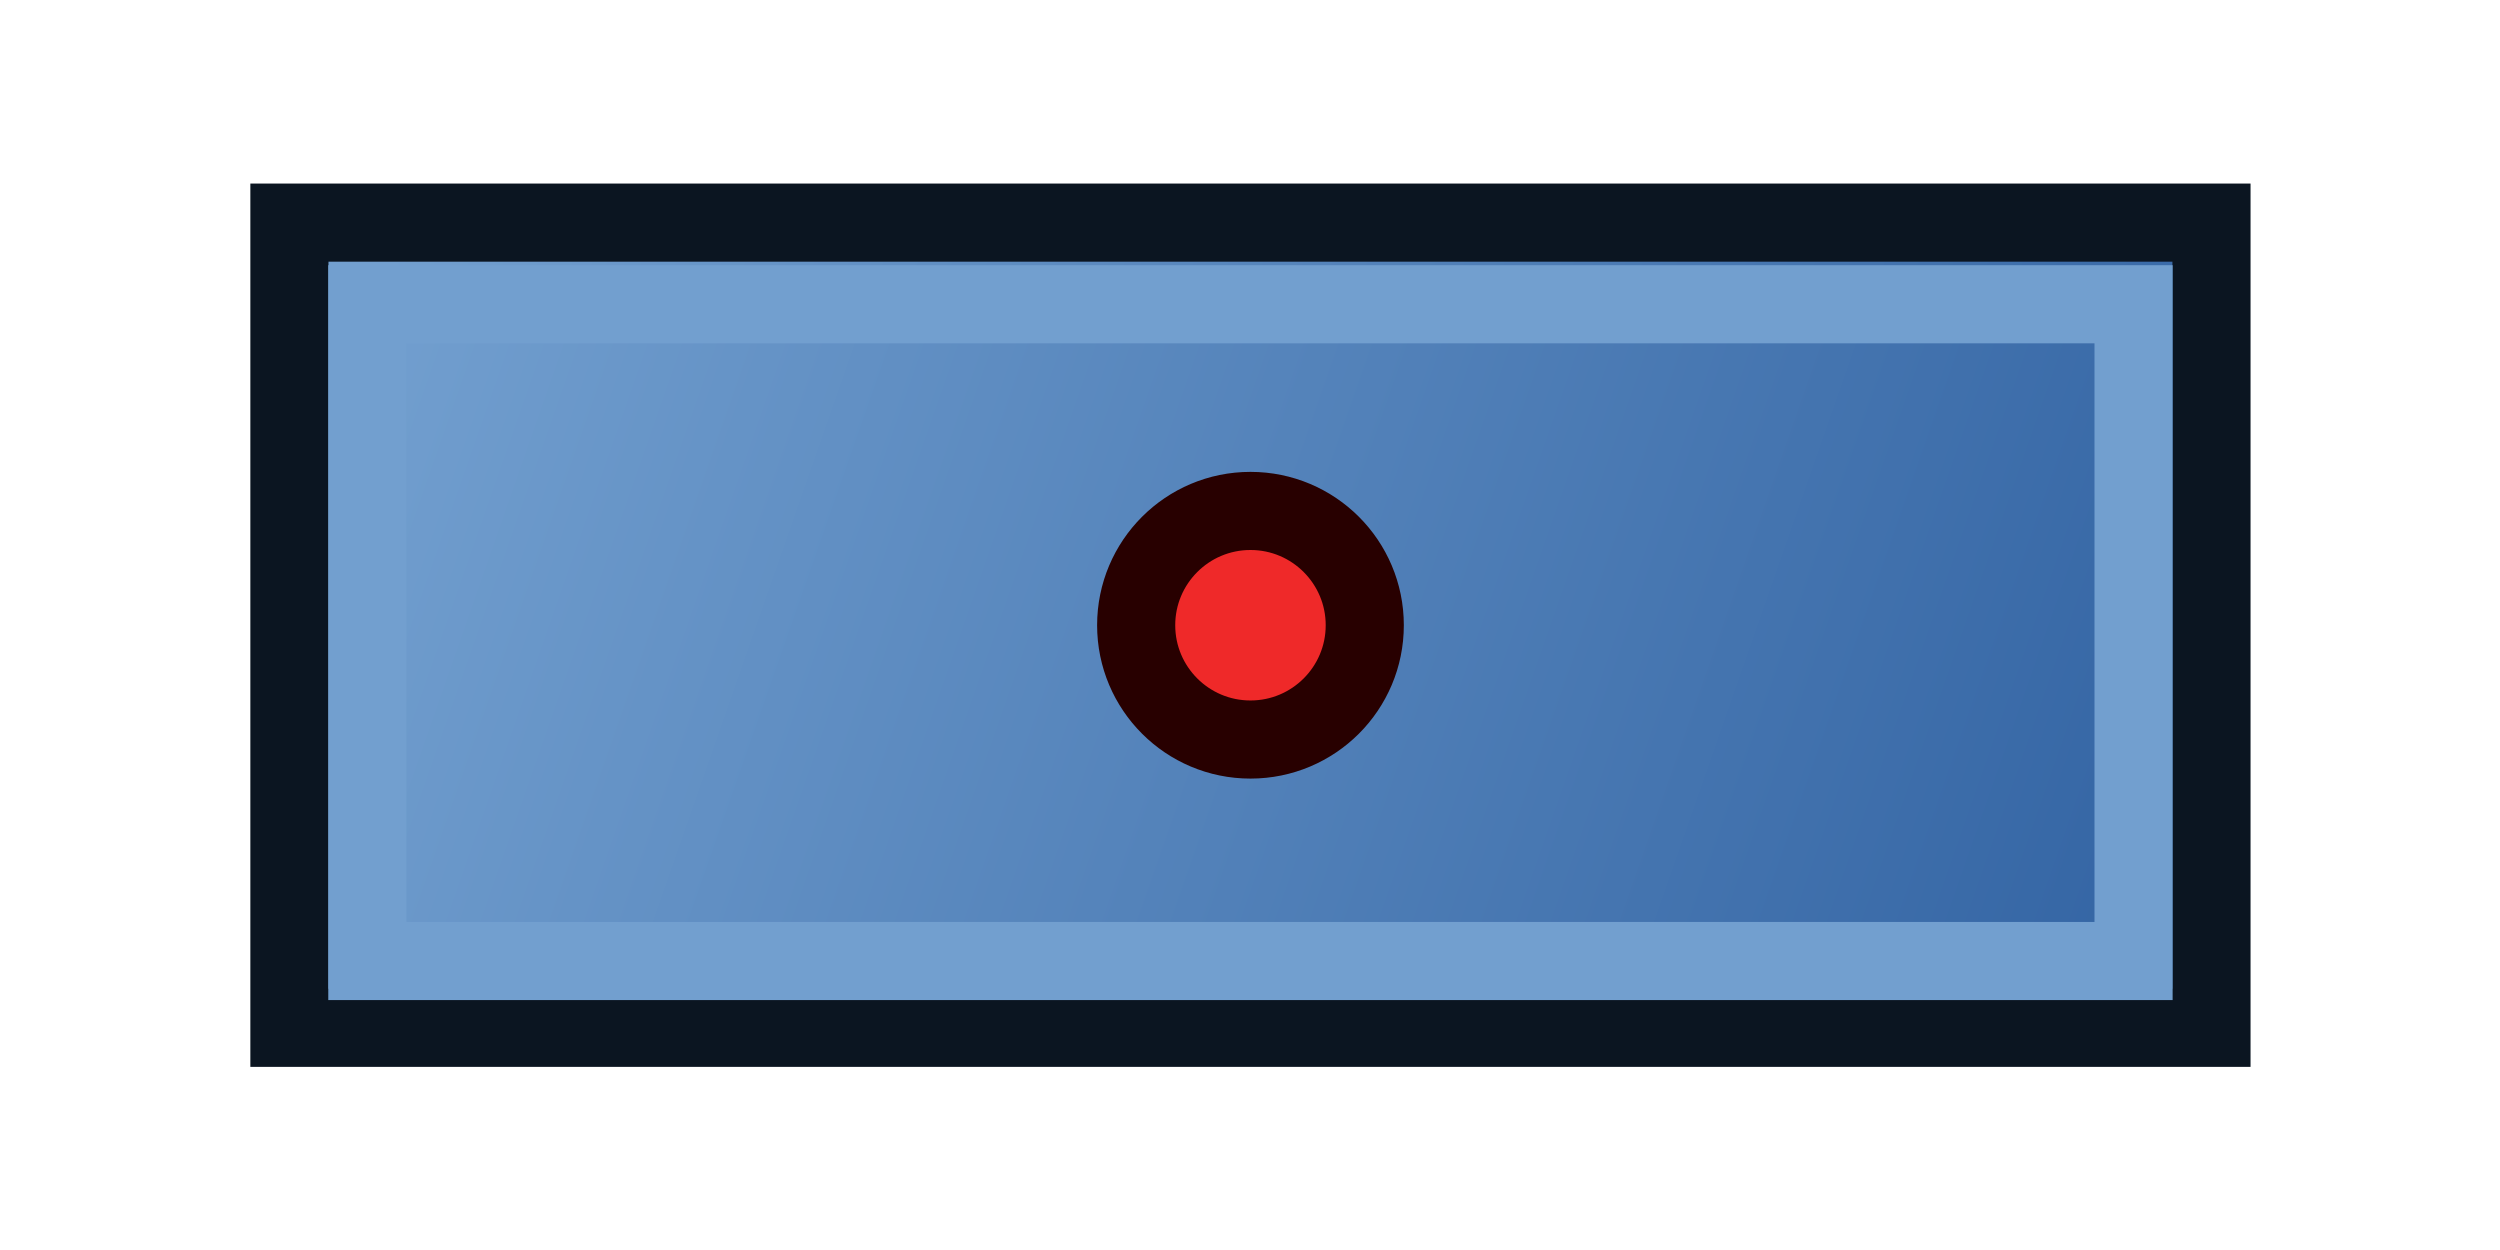
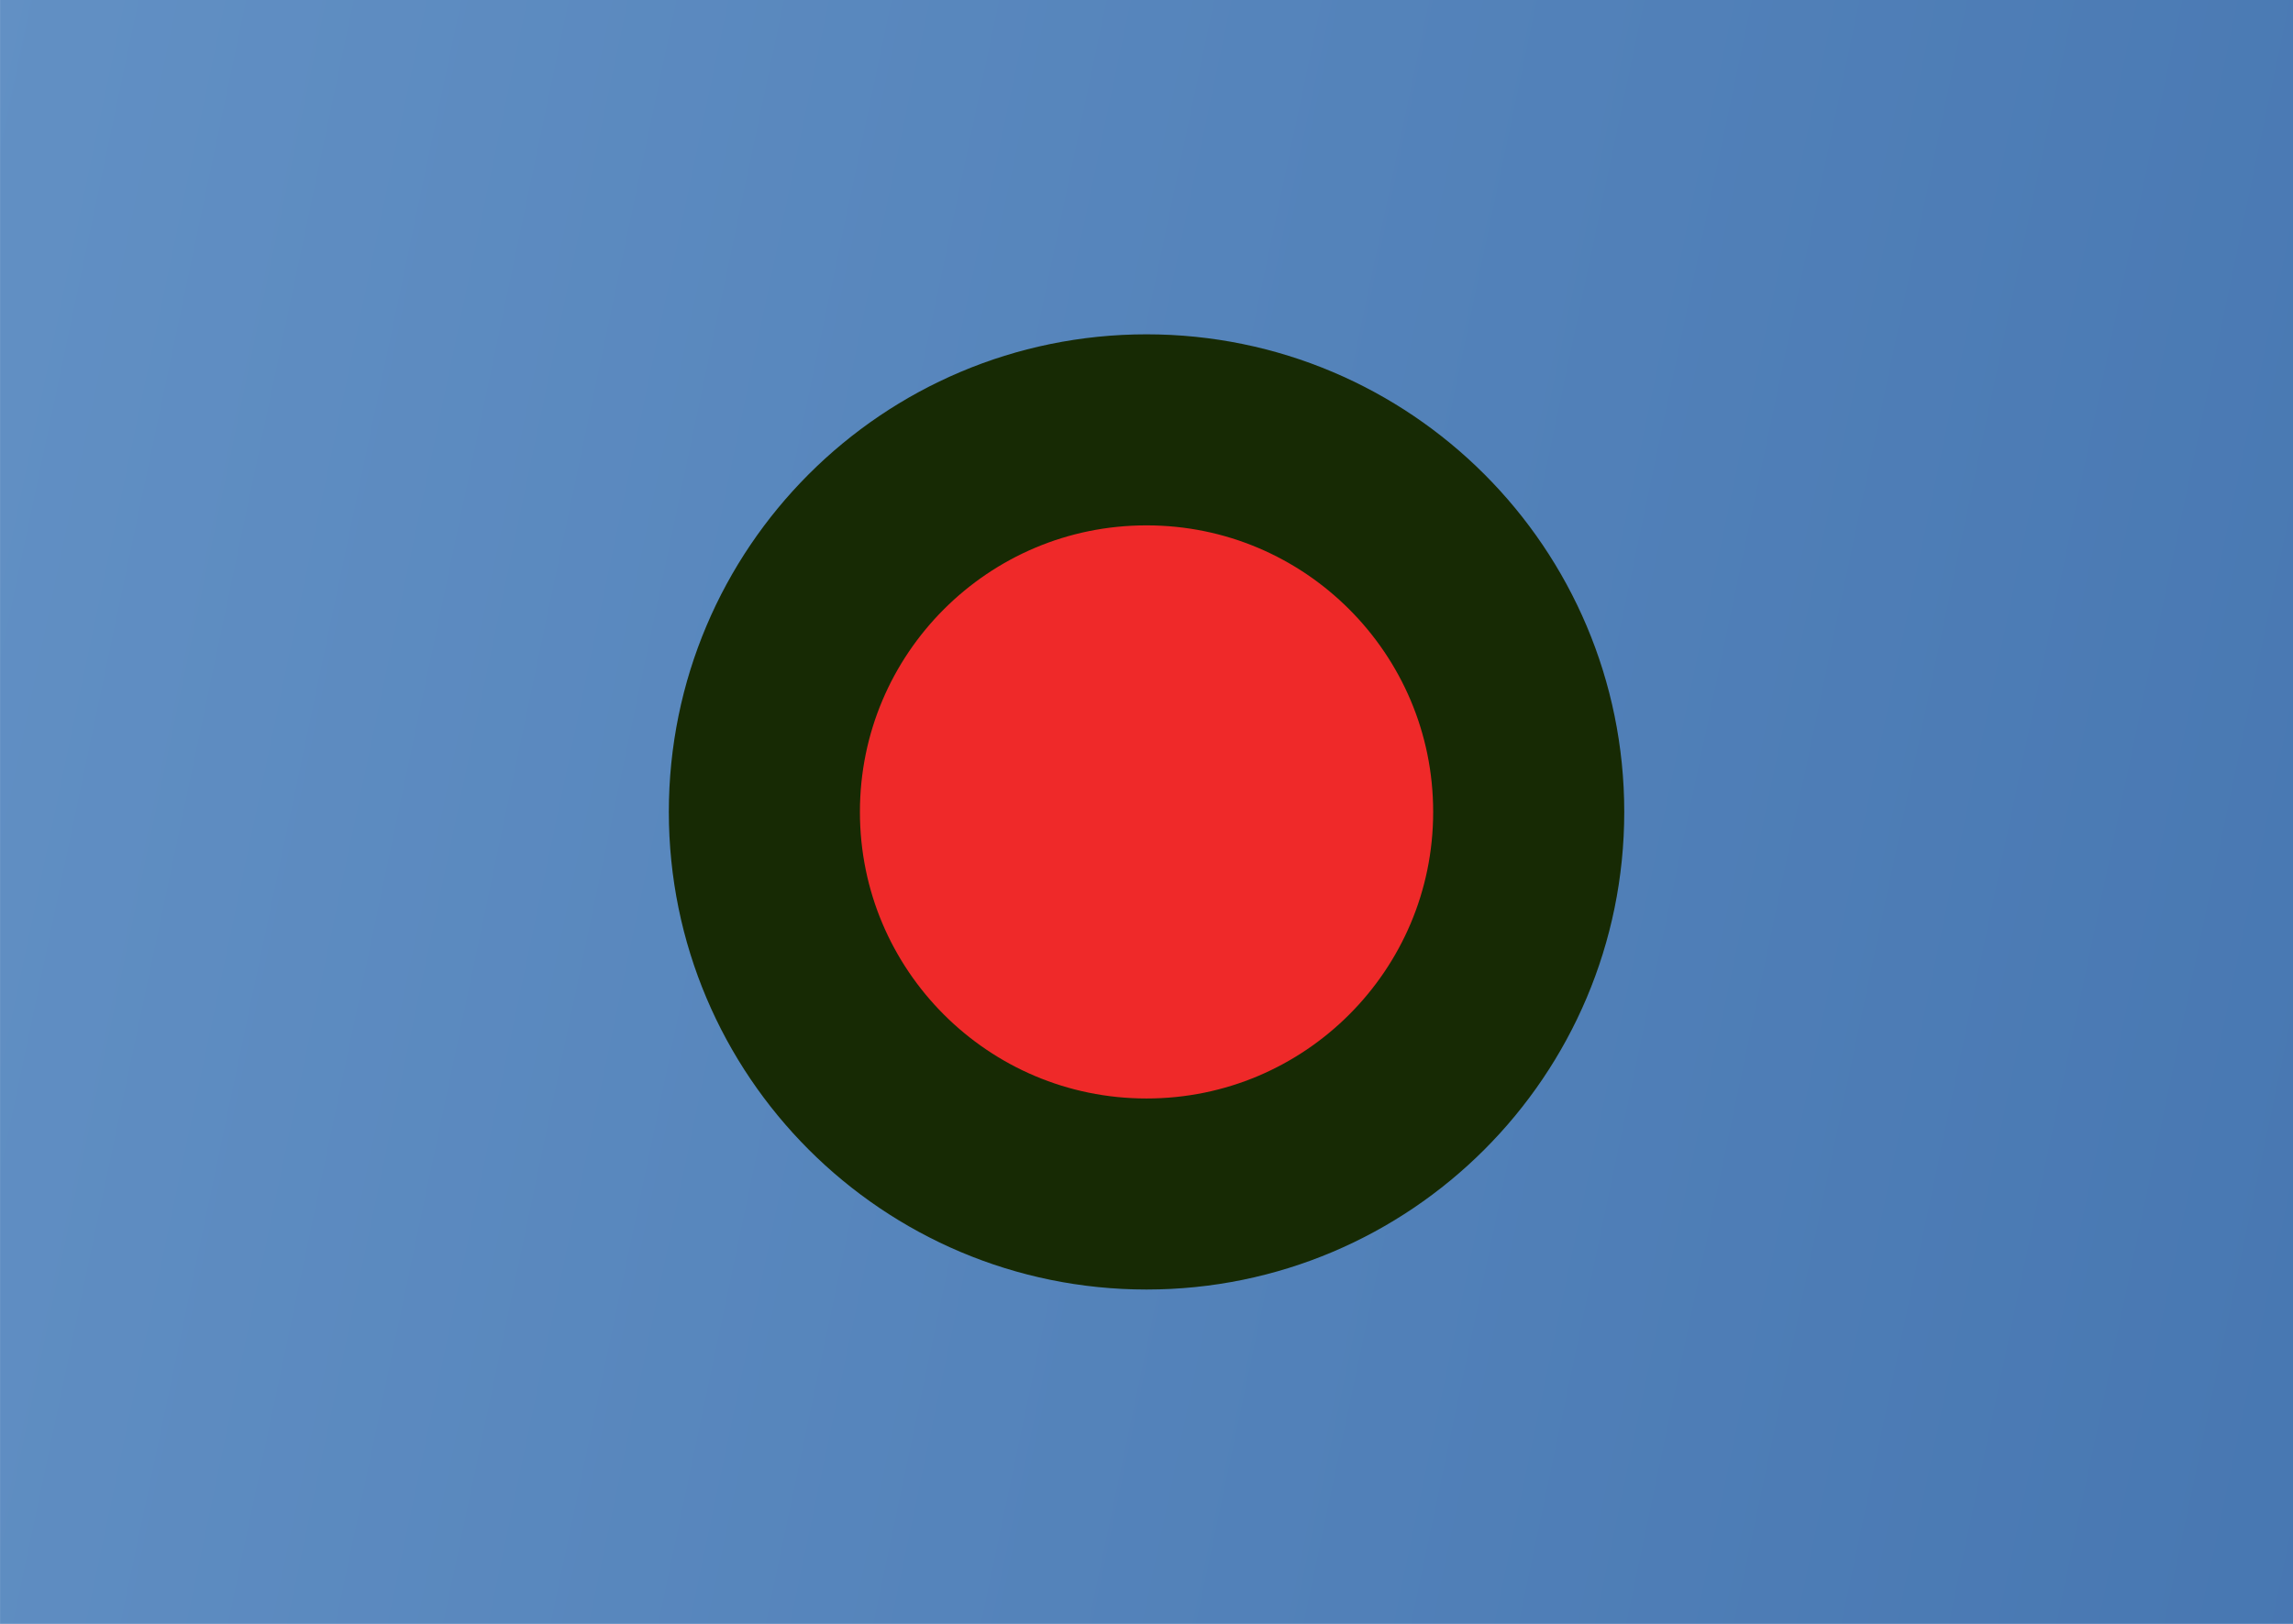
- <svg xmlns="http://www.w3.org/2000/svg" xmlns:xlink="http://www.w3.org/1999/xlink" width="64" height="32" viewBox="0 0 64 32" version="1.1" id="svg1" xml:space="preserve">
+ <svg xmlns="http://www.w3.org/2000/svg" xmlns:xlink="http://www.w3.org/1999/xlink" width="24" height="17" viewBox="0 0 24 17" version="1.1" id="svg1" xml:space="preserve">
  <defs id="defs1">
    <linearGradient id="linearGradient1">
      <stop style="stop-color:#729fcf;stop-opacity:1;" offset="0" id="stop1" />
      <stop style="stop-color:#3465a4;stop-opacity:1;" offset="1" id="stop2" />
    </linearGradient>
-     <linearGradient xlink:href="#linearGradient1" id="linearGradient2" x1="9.164" y1="8.502" x2="54.86" y2="24.46" gradientUnits="userSpaceOnUse" />
-     <linearGradient id="linearGradient3354">
-       <stop id="stop3356" offset="0" style="stop-color:#2157c7;stop-opacity:1;" />
-       <stop id="stop3358" offset="1" style="stop-color:#6daaff;stop-opacity:1;" />
-     </linearGradient>
-     <linearGradient xlink:href="#linearGradient3895" id="linearGradient3036" gradientUnits="userSpaceOnUse" x1="56.172" y1="29.28" x2="21.69" y2="36.08" gradientTransform="matrix(0,-1.45,1.470588,0,-15.05882,91.45)" />
-     <linearGradient id="linearGradient3895">
-       <stop id="stop3897" offset="0" style="stop-color:#729fcf;stop-opacity:1;" />
-       <stop id="stop3899" offset="1" style="stop-color:#204a87;stop-opacity:1;" />
-     </linearGradient>
-     <linearGradient xlink:href="#linearGradient3895" id="linearGradient3918-3" gradientUnits="userSpaceOnUse" gradientTransform="matrix(0,-0.58,0.5882353,0,13.17647,38.38)" x1="56.172" y1="29.28" x2="21.69" y2="36.08" />
-     <linearGradient xlink:href="#linearGradient3895" id="linearGradient3029-6" gradientUnits="userSpaceOnUse" gradientTransform="matrix(0.58,0,0,0.5882353,25.62,13.17647)" x1="56.172" y1="29.28" x2="21.69" y2="36.08" />
-     <linearGradient y2="52.4" x2="-23.483" y1="11.6" x1="45.483" gradientTransform="matrix(0,-0.2169134,0.2199932,0,4.929667,29.6984)" gradientUnits="userSpaceOnUse" id="linearGradient3154" xlink:href="#linearGradient3895" />
-     <linearGradient y2="66" x2="-9.69" y1="-2" x1="31.69" gradientTransform="matrix(-0.2169134,0,0,0.2199932,14.3555,20.27257)" gradientUnits="userSpaceOnUse" id="linearGradient3156" xlink:href="#linearGradient3895" />
-     <linearGradient y2="66" x2="31.69" y1="-2" x1="-9.69" gradientTransform="matrix(0.2169134,0,0,0.2199932,9.583405,20.27257)" gradientUnits="userSpaceOnUse" id="linearGradient3158" xlink:href="#linearGradient3895" />
-     <linearGradient y2="52.4" x2="45.483" y1="11.6" x1="-23.483" gradientTransform="matrix(0,0.2169134,0.2199932,0,4.929667,24.9263)" gradientUnits="userSpaceOnUse" id="linearGradient3160" xlink:href="#linearGradient3895" />
-     <linearGradient gradientUnits="userSpaceOnUse" y2="52" x2="44" y1="12" x1="20" id="linearGradient3936" xlink:href="#linearGradient3895" gradientTransform="matrix(0.3739885,0,0,0.3739885,0.00181846,15.34472)" />
+     <linearGradient xlink:href="#linearGradient1" id="linearGradient3" gradientUnits="userSpaceOnUse" gradientTransform="matrix(1.274503,0,0,2.120611,-3.443121,-7.086267)" x1="9.164" y1="8.502" x2="54.86" y2="24.46" />
+     <linearGradient xlink:href="#linearGradient1" id="linearGradient4" gradientUnits="userSpaceOnUse" gradientTransform="matrix(1.274503,0,0,2.120611,-3.443121,-7.086267)" x1="9.164" y1="8.502" x2="54.86" y2="24.46" />
+     <linearGradient xlink:href="#linearGradient1" id="linearGradient6" gradientUnits="userSpaceOnUse" gradientTransform="matrix(1.274503,0,0,2.120611,-3.443121,-7.086267)" x1="9.164" y1="8.502" x2="54.86" y2="24.46" />
+     <linearGradient xlink:href="#linearGradient1" id="linearGradient7" gradientUnits="userSpaceOnUse" gradientTransform="matrix(1.274503,0,0,2.120611,-3.443121,-7.086267)" x1="9.164" y1="8.502" x2="54.86" y2="24.46" />
+     <linearGradient xlink:href="#linearGradient1" id="linearGradient9" gradientUnits="userSpaceOnUse" gradientTransform="matrix(1.274503,0,0,2.120611,-3.443121,-7.086267)" x1="9.164" y1="8.502" x2="54.86" y2="24.46" />
+     <linearGradient xlink:href="#linearGradient1" id="linearGradient10" gradientUnits="userSpaceOnUse" gradientTransform="matrix(1.274503,0,0,2.120611,-3.443121,-7.086267)" x1="9.164" y1="8.502" x2="54.86" y2="24.46" />
  </defs>
-   <rect style="opacity:0.997;fill:url(#linearGradient2);stroke:#0b1521;stroke-width:2;stroke-linecap:square;stroke-dasharray:none" id="rect1" width="49.205" height="20.613" x="7.409" y="5.699" ry="0" />
-   <rect style="opacity:0.997;fill:none;fill-opacity:1;stroke:#729fcf;stroke-width:2;stroke-linecap:square;stroke-dasharray:none" id="rect2" width="45.215" height="16.813" x="9.404" y="7.789" />
-   <ellipse style="opacity:0.997;fill:#ef2929;stroke:#280000;stroke-width:2;stroke-linecap:square;stroke-dasharray:none" id="path3" cx="32.012" cy="16.006" rx="2.926" ry="2.926" />
-   <g transform="matrix(0.05154059,0,0,0.05154059,-82.79811,-36.39762)" id="g4351" />
+   <g id="g89" transform="translate(-24.06055,-17.25)">
+     <g id="g81">
+       <path d="M 24.061,5 H 6 v 12.25 h 18.061 z" style="opacity:0.997;fill:url(#linearGradient3);stroke-linecap:square" id="path74" />
+       <path d="M 24.25,4 H 5 V 17.25 H 7 V 6 h 17.25 z" style="opacity:0.997;fill:#0b1521;stroke-linecap:square" id="path40" />
+       <path d="M 24.25,6 H 7 V 17.25 H 9 V 8 h 15.25 z" style="opacity:0.997;fill:#729fcf;stroke-linecap:square" id="path57" />
+     </g>
+     <circle style="opacity:0.997;fill:#ef2929;stroke:#172a04;stroke-width:2;stroke-linecap:square;stroke-dasharray:none" id="path3" cx="6" cy="5" r="4" />
+   </g>
+   <g id="g92" transform="translate(-24.06055,-17.25)">
+     <g id="g82">
+       <path d="m 24.061,5 v 12.25 h 24 V 5 Z" style="opacity:0.997;fill:url(#linearGradient4);stroke-linecap:square" id="path73" />
+       <path d="m 24.25,4 v 2 h 24 V 4 Z" style="opacity:0.997;fill:#0b1521;stroke-linecap:square" id="path39" />
+       <path d="m 24.25,6 v 2 h 24 V 6 Z" style="opacity:0.997;fill:#729fcf;stroke-linecap:square" id="path56" />
+     </g>
+     <circle style="opacity:0.997;fill:#ef2929;stroke:#172a04;stroke-width:2;stroke-linecap:square;stroke-dasharray:none" id="path3-5" cx="36.25" cy="5" r="4" />
+   </g>
+   <g id="g91" transform="translate(-24.06055,-17.25)">
+     <g id="g85">
+       <path d="M 24.061,34.25 H 6 V 46 h 18.061 z" style="opacity:0.997;fill:url(#linearGradient6);stroke-linecap:square" id="path78" />
+       <path d="M 24.25,45 H 7 V 34.25 H 5 V 47 h 19.25 z" style="opacity:0.997;fill:#0b1521;stroke-linecap:square" id="path48" />
+       <path d="M 24.25,43 H 9 V 34.25 H 7 V 45 h 17.25 z" style="opacity:0.997;fill:#729fcf;stroke-linecap:square" id="path65" />
+     </g>
+     <circle style="opacity:0.997;fill:#ef2929;stroke:#172a04;stroke-width:2;stroke-linecap:square;stroke-dasharray:none" id="path3-51" cx="6" cy="46" r="4" />
+   </g>
+   <g id="g90" transform="translate(-24.06055,-17.25)">
+     <g id="g84">
+       <path d="M 24.061,17.25 H 6 v 17 h 18.061 z" style="opacity:0.997;fill:url(#linearGradient7);stroke-linecap:square" id="path76" />
+       <path d="m 5,34.25 h 2 v -17 H 5 Z" style="opacity:0.997;fill:#0b1521;stroke-linecap:square" id="path49" />
+       <path d="m 7,34.25 h 2 v -17 H 7 Z" style="opacity:0.997;fill:#729fcf;stroke-linecap:square" id="path66" />
+     </g>
+     <circle style="opacity:0.997;fill:#ef2929;stroke:#172a04;stroke-width:2;stroke-linecap:square;stroke-dasharray:none" id="path3-1" cx="6" cy="25.75" r="4" />
+   </g>
+   <g id="g94" transform="translate(-24.06055,-17.25)">
+     <g id="g86">
+       <path d="M 24.061,34.25 V 46 h 24 V 34.25 Z" style="opacity:0.997;fill:url(#linearGradient9);stroke-linecap:square" id="path77" />
+       <path d="m 24.25,45 v 2 h 24 v -2 z" style="opacity:0.997;fill:#0b1521;stroke-linecap:square" id="path47" />
+       <path d="m 24.25,43 v 2 h 24 v -2 z" style="opacity:0.997;fill:#729fcf;stroke-linecap:square" id="path64" />
+     </g>
+     <circle style="opacity:0.997;fill:#ef2929;stroke:#172a04;stroke-width:2;stroke-linecap:square;stroke-dasharray:none" id="path3-4" cx="36.155" cy="46" r="4" />
+   </g>
+   <g id="g93" transform="translate(-24.06055,-17.25)">
+     <path d="m 24.061,17.25 v 17 h 24 v -17 z" style="opacity:0.997;fill:url(#linearGradient10);stroke-linecap:square" id="path75" />
+     <circle style="opacity:0.997;fill:#ef2929;stroke:#172a04;stroke-width:2;stroke-linecap:square;stroke-dasharray:none" id="path3-88" cx="36.061" cy="25.75" r="4" />
+   </g>
</svg>
